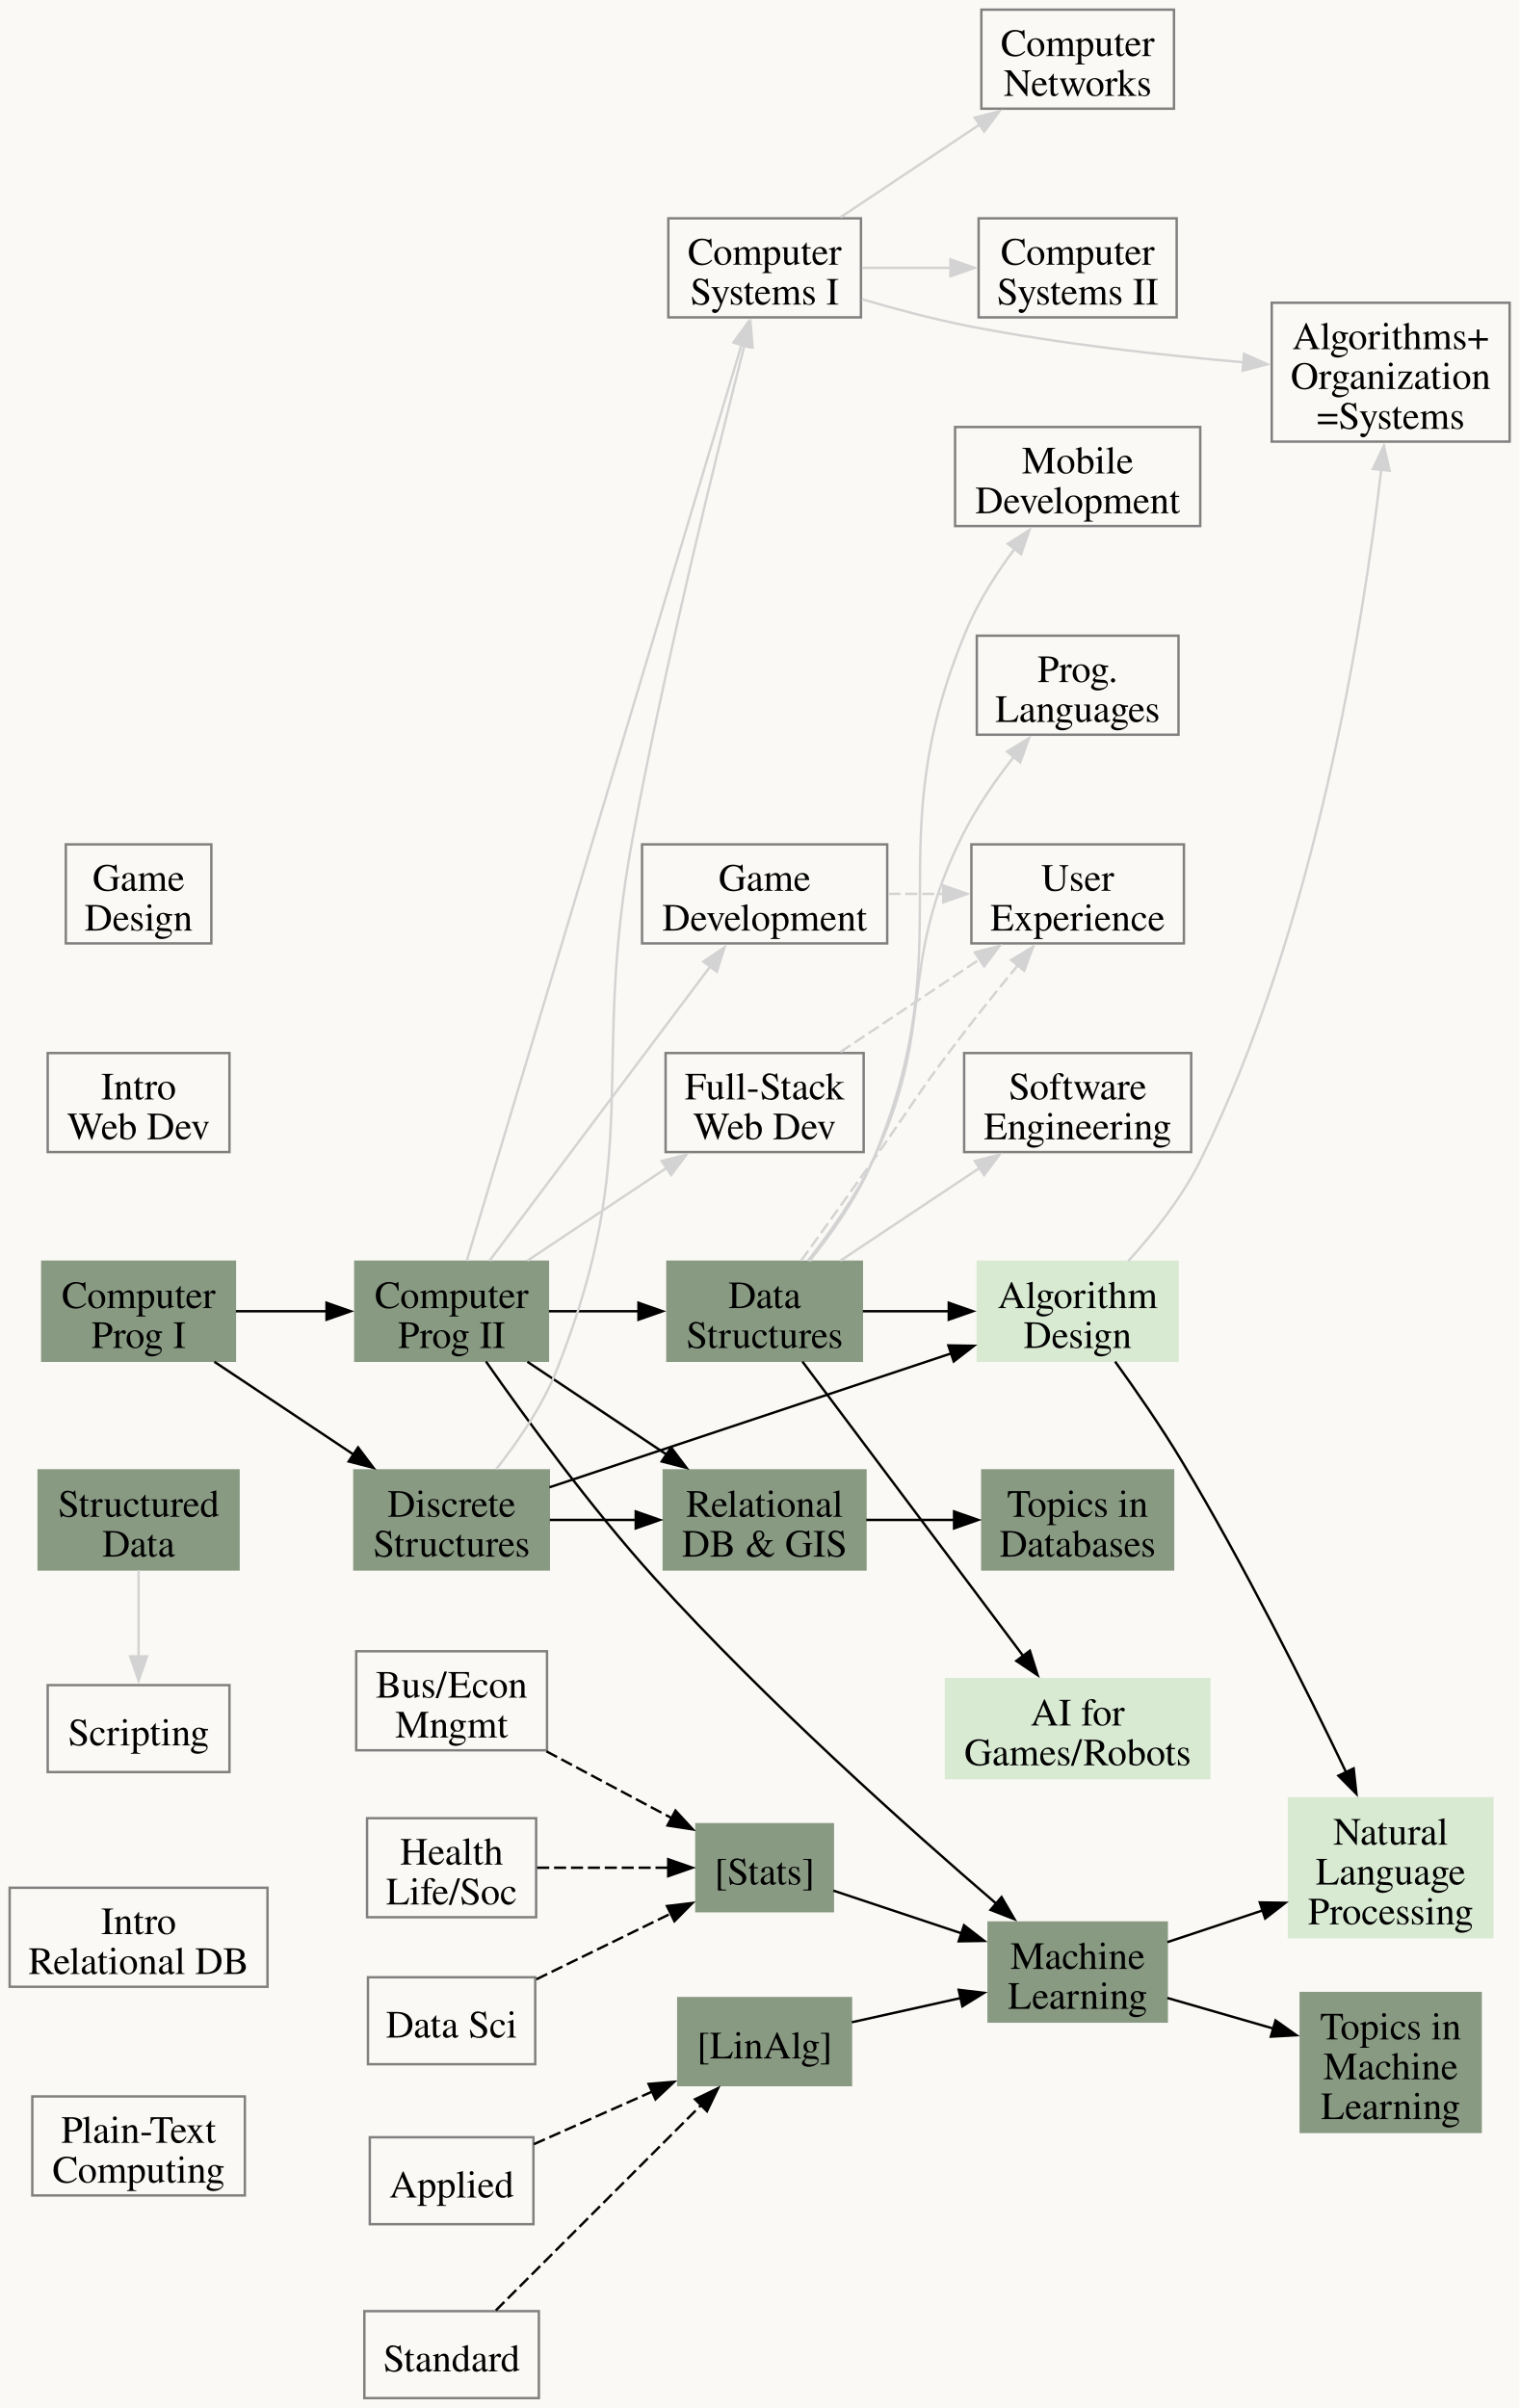
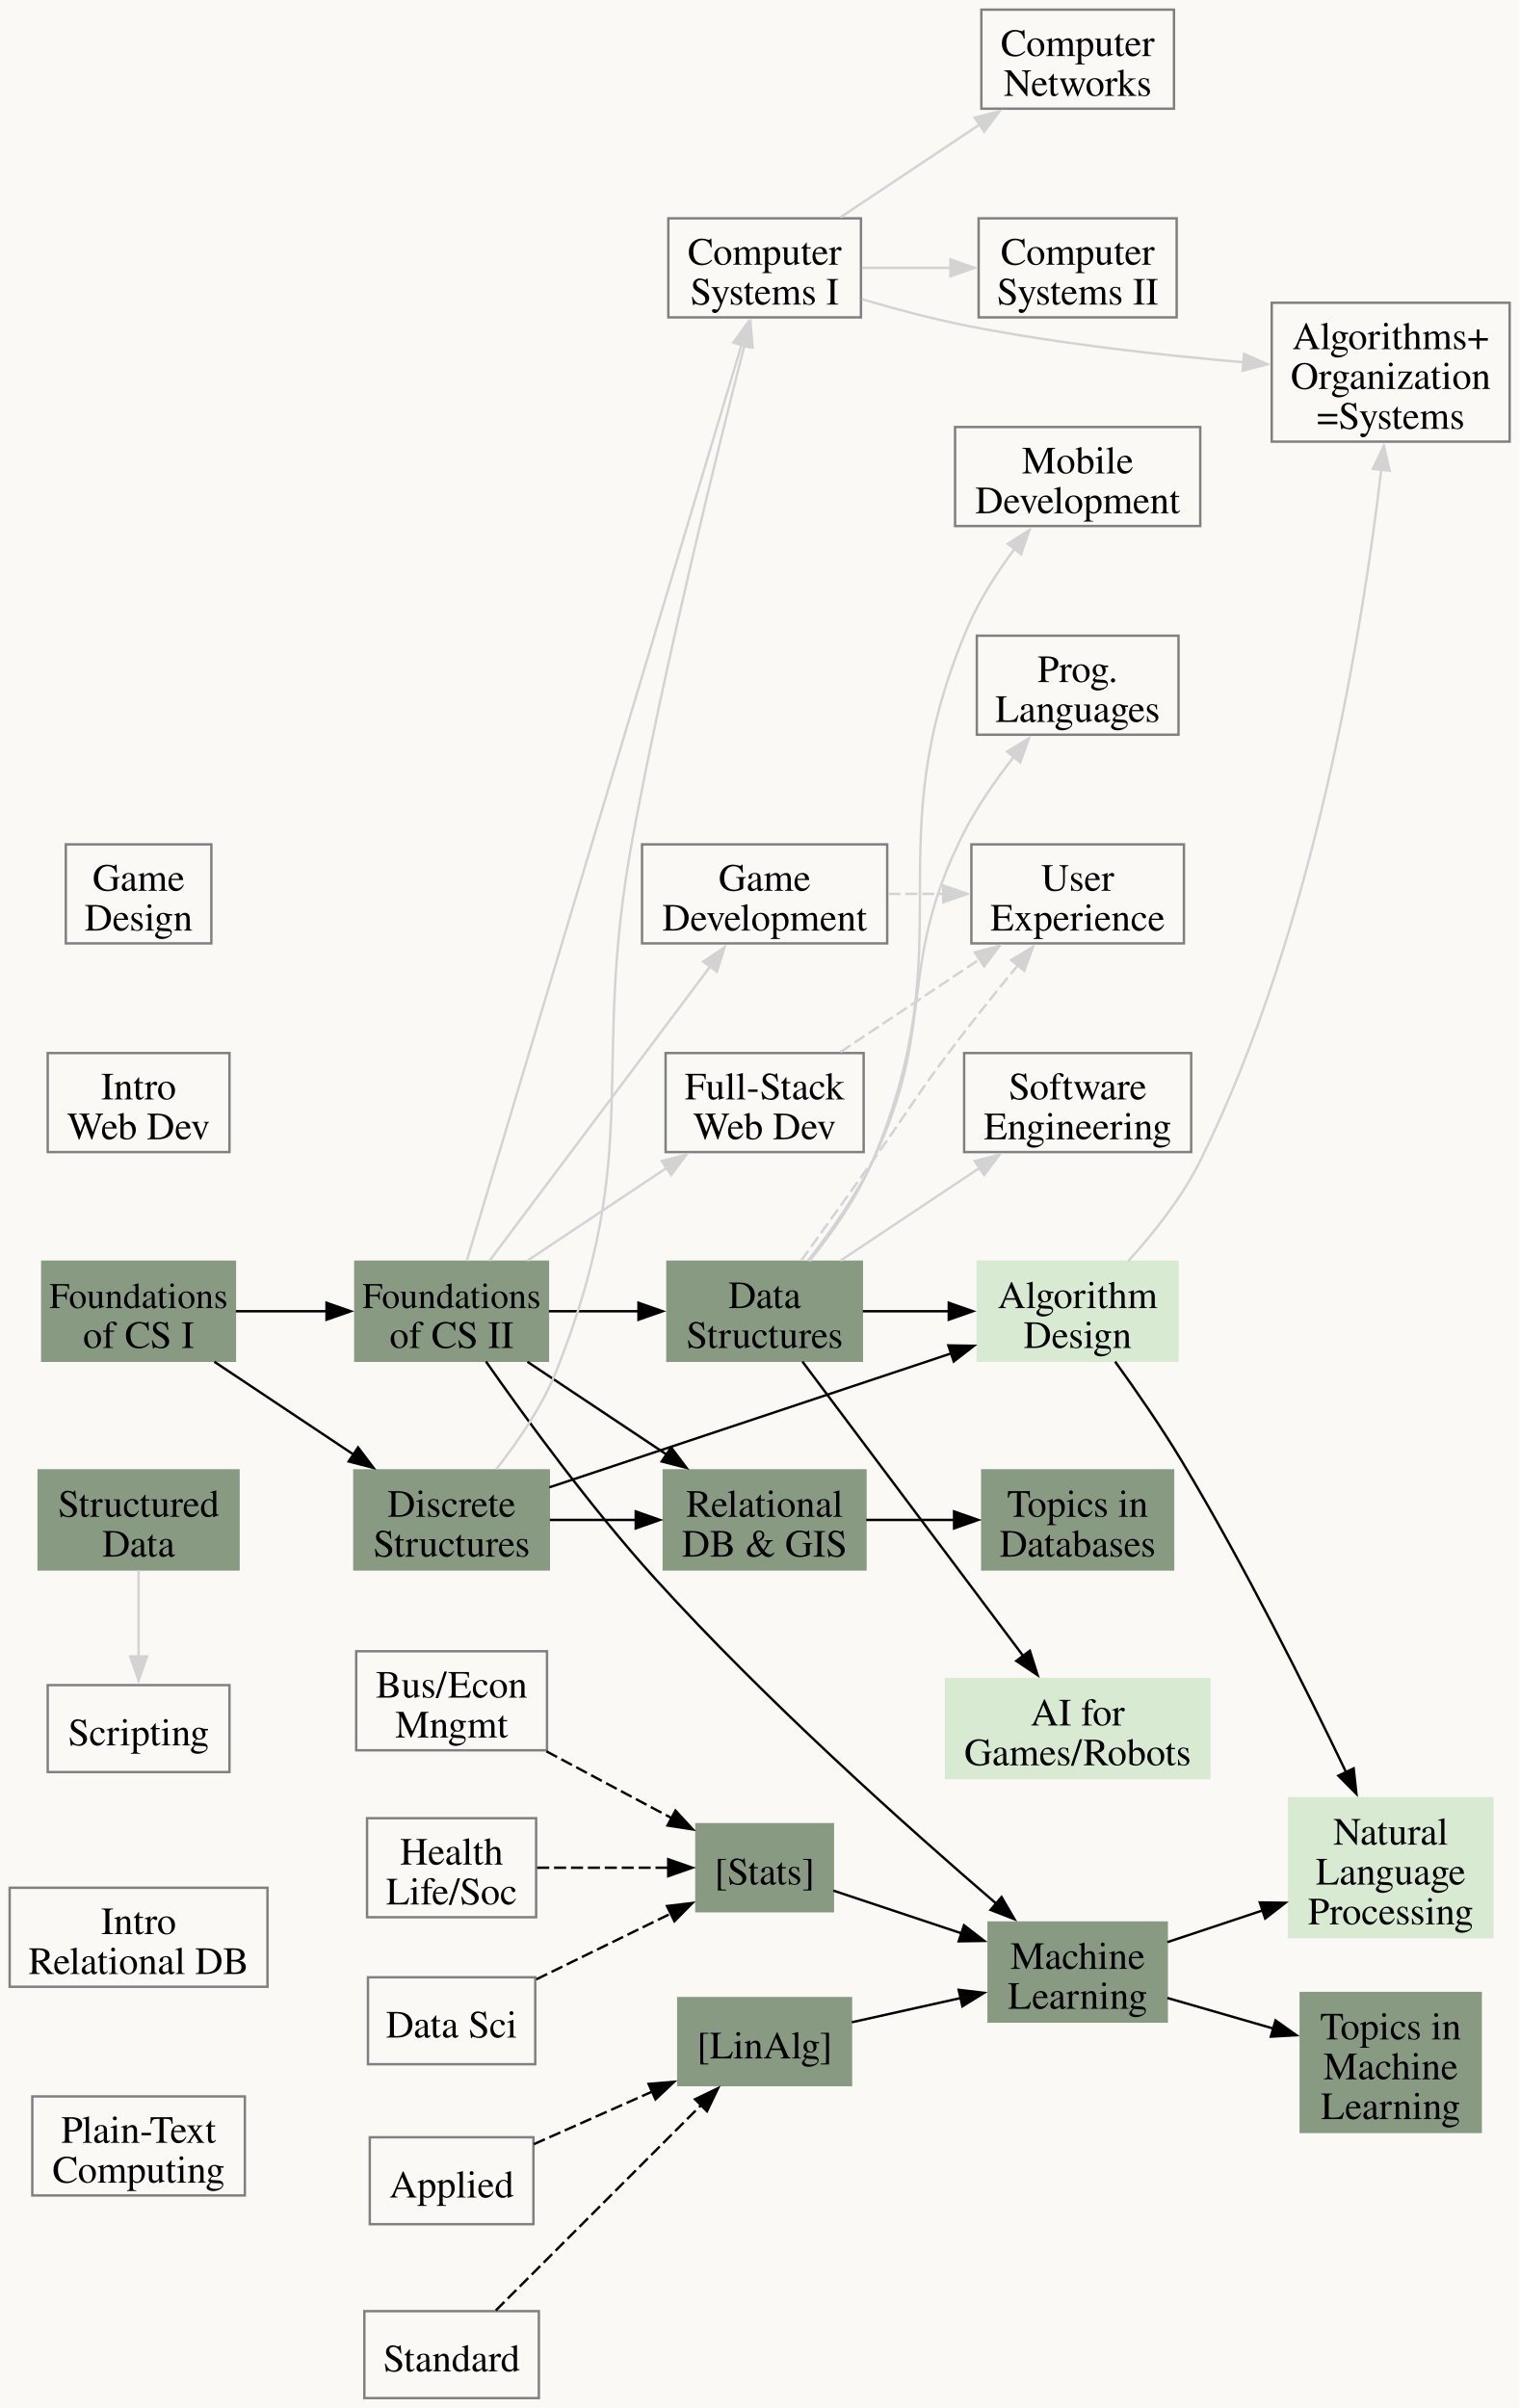
<svg xmlns="http://www.w3.org/2000/svg" width="629pt" height="997pt" viewBox="0.00 0.00 629.00 997.00">
  <g id="graph0" class="graph" transform="scale(1 1) rotate(0) translate(4 992.9)">
    <polygon fill="#faf9f5" stroke="none" points="-4,4 -4,-992.9 625.02,-992.9 625.02,4 -4,4" />
    <g id="node1" class="node">
      <polygon fill="none" stroke="gray" points="91,-556.9 15.75,-556.9 15.75,-515.9 91,-515.9 91,-556.9" />
      <text xml:space="preserve" text-anchor="middle" x="53.38" y="-537.7" font-family="Times" font-size="16.00">Intro</text>
      <text xml:space="preserve" text-anchor="middle" x="53.38" y="-521.2" font-family="Times" font-size="16.00">Web Dev</text>
    </g>
    <g id="node2" class="node">
      <polygon fill="none" stroke="gray" points="83.5,-643.3 23.25,-643.3 23.25,-602.3 83.5,-602.3 83.5,-643.3" />
      <text xml:space="preserve" text-anchor="middle" x="53.38" y="-624.1" font-family="Times" font-size="16.00">Game</text>
      <text xml:space="preserve" text-anchor="middle" x="53.38" y="-607.6" font-family="Times" font-size="16.00">Design</text>
    </g>
    <g id="node3" class="node">
      <polygon fill="#899a83" stroke="#899a83" points="94.75,-384.1 12,-384.1 12,-343.1 94.75,-343.1 94.75,-384.1" />
      <text xml:space="preserve" text-anchor="middle" x="53.38" y="-364.9" font-family="Times" font-size="16.00">Structured</text>
      <text xml:space="preserve" text-anchor="middle" x="53.38" y="-348.4" font-family="Times" font-size="16.00">Data</text>
    </g>
    <g id="node4" class="node">
      <polygon fill="none" stroke="gray" points="91,-295.2 15.75,-295.2 15.75,-259.2 91,-259.2 91,-295.2" />
      <text xml:space="preserve" text-anchor="middle" x="53.38" y="-270.25" font-family="Times" font-size="16.00">Scripting</text>
    </g>
    <g id="edge1" class="edge">
      <path fill="none" stroke="lightgray" d="M53.38,-342.68C53.38,-331.9 53.38,-318.56 53.38,-306.74" />
      <polygon fill="lightgray" stroke="lightgray" points="56.88,-307.09 53.38,-297.09 49.88,-307.09 56.88,-307.09" />
    </g>
    <g id="node5" class="node">
      <polygon fill="none" stroke="gray" points="106.75,-211.3 0,-211.3 0,-170.3 106.75,-170.3 106.75,-211.3" />
      <text xml:space="preserve" text-anchor="middle" x="53.38" y="-192.1" font-family="Times" font-size="16.00">Intro</text>
      <text xml:space="preserve" text-anchor="middle" x="53.38" y="-175.6" font-family="Times" font-size="16.00">Relational DB</text>
    </g>
    <g id="node6" class="node">
      <polygon fill="none" stroke="gray" points="97.38,-124.9 9.38,-124.9 9.38,-83.9 97.38,-83.9 97.38,-124.9" />
      <text xml:space="preserve" text-anchor="middle" x="53.38" y="-105.7" font-family="Times" font-size="16.00">Plain-Text</text>
      <text xml:space="preserve" text-anchor="middle" x="53.38" y="-89.2" font-family="Times" font-size="16.00">Computing</text>
    </g>
    <g id="node7" class="node">
      <polygon fill="#899a83" stroke="#899a83" points="93.25,-470.5 13.5,-470.5 13.5,-429.5 93.25,-429.5 93.25,-470.5" />
-       <text xml:space="preserve" text-anchor="middle" x="53.38" y="-451.3" font-family="Times" font-size="16.00">Computer</text>
-       <text xml:space="preserve" text-anchor="middle" x="53.38" y="-434.8" font-family="Times" font-size="16.00">Prog I</text>
+       <text xml:space="preserve" text-anchor="middle" x="53.38" y="-451.3" font-family="Times" font-size="15.00">Foundations</text>
+       <text xml:space="preserve" text-anchor="middle" x="53.38" y="-434.8" font-family="Times" font-size="16.00">of CS I</text>
    </g>
    <g id="node8" class="node">
      <polygon fill="#899a83" stroke="#899a83" points="222.85,-470.5 143.1,-470.5 143.1,-429.5 222.85,-429.5 222.85,-470.5" />
-       <text xml:space="preserve" text-anchor="middle" x="182.97" y="-451.3" font-family="Times" font-size="16.00">Computer</text>
-       <text xml:space="preserve" text-anchor="middle" x="182.97" y="-434.8" font-family="Times" font-size="16.00">Prog II</text>
+       <text xml:space="preserve" text-anchor="middle" x="182.97" y="-451.3" font-family="Times" font-size="15.00">Foundations</text>
+       <text xml:space="preserve" text-anchor="middle" x="182.97" y="-434.8" font-family="Times" font-size="16.00">of CS II</text>
    </g>
    <g id="edge2" class="edge">
      <path fill="none" stroke="black" d="M93.67,-450C105.62,-450 118.87,-450 131.42,-450" />
      <polygon fill="black" stroke="black" points="131.19,-453.5 141.19,-450 131.19,-446.5 131.19,-453.5" />
    </g>
    <g id="node12" class="node">
      <polygon fill="#899a83" stroke="#899a83" points="223.22,-384.1 142.72,-384.1 142.72,-343.1 223.22,-343.1 223.22,-384.1" />
      <text xml:space="preserve" text-anchor="middle" x="182.97" y="-364.9" font-family="Times" font-size="16.00">Discrete</text>
      <text xml:space="preserve" text-anchor="middle" x="182.97" y="-348.4" font-family="Times" font-size="16.00">Structures</text>
    </g>
    <g id="edge7" class="edge">
      <path fill="none" stroke="black" d="M84.75,-429.08C102.1,-417.52 123.85,-403.01 142.48,-390.6" />
      <polygon fill="black" stroke="black" points="144.25,-393.62 150.63,-385.16 140.37,-387.8 144.25,-393.62" />
    </g>
    <g id="node9" class="node">
      <polygon fill="none" stroke="gray" points="353.57,-556.9 271.57,-556.9 271.57,-515.9 353.57,-515.9 353.57,-556.9" />
      <text xml:space="preserve" text-anchor="middle" x="312.57" y="-537.7" font-family="Times" font-size="16.00">Full-Stack</text>
      <text xml:space="preserve" text-anchor="middle" x="312.57" y="-521.2" font-family="Times" font-size="16.00">Web Dev</text>
    </g>
    <g id="edge3" class="edge">
      <path fill="none" stroke="lightgray" d="M214.35,-470.92C231.7,-482.48 253.45,-496.99 272.08,-509.4" />
      <polygon fill="lightgray" stroke="lightgray" points="269.97,-512.2 280.23,-514.84 273.85,-506.38 269.97,-512.2" />
    </g>
    <g id="node10" class="node">
      <polygon fill="none" stroke="gray" points="363.32,-643.3 261.82,-643.3 261.82,-602.3 363.32,-602.3 363.32,-643.3" />
      <text xml:space="preserve" text-anchor="middle" x="312.57" y="-624.1" font-family="Times" font-size="16.00">Game</text>
      <text xml:space="preserve" text-anchor="middle" x="312.57" y="-607.6" font-family="Times" font-size="16.00">Development</text>
    </g>
    <g id="edge4" class="edge">
      <path fill="none" stroke="lightgray" d="M198.61,-470.84C221.47,-501.33 264.16,-558.24 290.3,-593.1" />
      <polygon fill="lightgray" stroke="lightgray" points="287.18,-594.77 295.98,-600.67 292.78,-590.57 287.18,-594.77" />
    </g>
    <g id="node11" class="node">
      <polygon fill="none" stroke="gray" points="352.45,-902.5 272.7,-902.5 272.7,-861.5 352.45,-861.5 352.45,-902.5" />
      <text xml:space="preserve" text-anchor="middle" x="312.57" y="-883.3" font-family="Times" font-size="16.00">Computer</text>
      <text xml:space="preserve" text-anchor="middle" x="312.57" y="-866.8" font-family="Times" font-size="16.00">Systems I</text>
    </g>
    <g id="edge5" class="edge">
      <path fill="none" stroke="lightgray" d="M189.23,-470.84C210.16,-540.62 277.9,-766.4 303.05,-850.26" />
      <polygon fill="lightgray" stroke="lightgray" points="299.65,-851.1 305.88,-859.67 306.36,-849.09 299.65,-851.1" />
    </g>
    <g id="node13" class="node">
      <polygon fill="#899a83" stroke="#899a83" points="352.82,-470.5 272.32,-470.5 272.32,-429.5 352.82,-429.5 352.82,-470.5" />
      <text xml:space="preserve" text-anchor="middle" x="312.57" y="-451.3" font-family="Times" font-size="16.00">Data</text>
      <text xml:space="preserve" text-anchor="middle" x="312.57" y="-434.8" font-family="Times" font-size="16.00">Structures</text>
    </g>
    <g id="edge8" class="edge">
      <path fill="none" stroke="black" d="M223.27,-450C235.1,-450 248.22,-450 260.67,-450" />
      <polygon fill="black" stroke="black" points="260.34,-453.5 270.34,-450 260.34,-446.5 260.34,-453.5" />
    </g>
    <g id="node14" class="node">
      <polygon fill="#899a83" stroke="#899a83" points="354.32,-384.1 270.82,-384.1 270.82,-343.1 354.32,-343.1 354.32,-384.1" />
      <text xml:space="preserve" text-anchor="middle" x="312.57" y="-364.9" font-family="Times" font-size="16.00">Relational</text>
      <text xml:space="preserve" text-anchor="middle" x="312.57" y="-348.4" font-family="Times" font-size="16.00">DB &amp; GIS</text>
    </g>
    <g id="edge9" class="edge">
      <path fill="none" stroke="black" d="M214.35,-429.08C231.7,-417.52 253.45,-403.01 272.08,-390.6" />
      <polygon fill="black" stroke="black" points="273.85,-393.62 280.23,-385.16 269.97,-387.8 273.85,-393.62" />
    </g>
    <g id="node21" class="node">
      <polygon fill="#899a83" stroke="#899a83" points="479.05,-196.9 405.3,-196.9 405.3,-155.9 479.05,-155.9 479.05,-196.9" />
      <text xml:space="preserve" text-anchor="middle" x="442.17" y="-177.7" font-family="Times" font-size="16.00">Machine</text>
      <text xml:space="preserve" text-anchor="middle" x="442.17" y="-161.2" font-family="Times" font-size="16.00">Learning</text>
    </g>
    <g id="edge20" class="edge">
      <path fill="none" stroke="black" d="M197.19,-429.2C213.17,-406.33 240.41,-368.91 267.12,-339.4 313.05,-288.67 372.38,-235.71 408.83,-204.41" />
      <polygon fill="black" stroke="black" points="410.66,-207.45 415.99,-198.3 406.11,-202.13 410.66,-207.45" />
    </g>
    <g id="node19" class="node">
      <polygon fill="none" stroke="gray" points="486.17,-643.3 398.17,-643.3 398.17,-602.3 486.17,-602.3 486.17,-643.3" />
      <text xml:space="preserve" text-anchor="middle" x="442.17" y="-624.1" font-family="Times" font-size="16.00">User</text>
      <text xml:space="preserve" text-anchor="middle" x="442.17" y="-607.6" font-family="Times" font-size="16.00">Experience</text>
    </g>
    <g id="edge16" class="edge">
      <path fill="none" stroke="lightgray" stroke-dasharray="5,2" d="M343.95,-557.32C361.3,-568.88 383.05,-583.39 401.68,-595.8" />
      <polygon fill="lightgray" stroke="lightgray" points="399.57,-598.6 409.83,-601.24 403.45,-592.78 399.57,-598.6" />
    </g>
    <g id="edge17" class="edge">
      <path fill="none" stroke="lightgray" stroke-dasharray="5,2" d="M363.8,-622.8C371.31,-622.8 379.09,-622.8 386.68,-622.8" />
      <polygon fill="lightgray" stroke="lightgray" points="386.51,-626.3 396.51,-622.8 386.51,-619.3 386.51,-626.3" />
    </g>
    <g id="node16" class="node">
      <polygon fill="none" stroke="gray" points="483.17,-902.5 401.17,-902.5 401.17,-861.5 483.17,-861.5 483.17,-902.5" />
      <text xml:space="preserve" text-anchor="middle" x="442.17" y="-883.3" font-family="Times" font-size="16.00">Computer</text>
      <text xml:space="preserve" text-anchor="middle" x="442.17" y="-866.8" font-family="Times" font-size="16.00">Systems II</text>
    </g>
    <g id="edge12" class="edge">
      <path fill="none" stroke="lightgray" d="M352.87,-882C364.47,-882 377.3,-882 389.53,-882" />
      <polygon fill="lightgray" stroke="lightgray" points="389.5,-885.5 399.5,-882 389.5,-878.5 389.5,-885.5" />
    </g>
    <g id="node25" class="node">
      <polygon fill="none" stroke="gray" points="482.05,-988.9 402.3,-988.9 402.3,-947.9 482.05,-947.9 482.05,-988.9" />
      <text xml:space="preserve" text-anchor="middle" x="442.17" y="-969.7" font-family="Times" font-size="16.00">Computer</text>
      <text xml:space="preserve" text-anchor="middle" x="442.17" y="-953.2" font-family="Times" font-size="16.00">Networks</text>
    </g>
    <g id="edge24" class="edge">
      <path fill="none" stroke="lightgray" d="M343.95,-902.92C361.3,-914.48 383.05,-928.99 401.68,-941.4" />
      <polygon fill="lightgray" stroke="lightgray" points="399.57,-944.2 409.83,-946.84 403.45,-938.38 399.57,-944.2" />
    </g>
    <g id="node27" class="node">
      <polygon fill="none" stroke="gray" points="621.02,-867.55 522.52,-867.55 522.52,-810.05 621.02,-810.05 621.02,-867.55" />
      <text xml:space="preserve" text-anchor="middle" x="571.77" y="-848.35" font-family="Times" font-size="16.00">Algorithms+</text>
      <text xml:space="preserve" text-anchor="middle" x="571.77" y="-831.85" font-family="Times" font-size="16.00">Organization</text>
      <text xml:space="preserve" text-anchor="middle" x="571.77" y="-815.35" font-family="Times" font-size="16.00">=Systems</text>
    </g>
    <g id="edge26" class="edge">
      <path fill="none" stroke="lightgray" d="M352.83,-869.02C366.84,-864.9 382.73,-860.68 397.47,-857.8 434.92,-850.48 477.47,-845.77 511.16,-842.87" />
      <polygon fill="lightgray" stroke="lightgray" points="511.04,-846.4 520.72,-842.08 510.47,-839.42 511.04,-846.4" />
    </g>
    <g id="edge6" class="edge">
      <path fill="none" stroke="lightgray" d="M201.43,-384.59C210.46,-396.01 220.64,-410.84 226.55,-425.8 263.06,-518.15 239.88,-549.38 258.12,-647 271.79,-720.12 292.71,-804.91 304.23,-849.97" />
      <polygon fill="lightgray" stroke="lightgray" points="300.83,-850.78 306.71,-859.6 307.61,-849.04 300.83,-850.78" />
    </g>
    <g id="edge10" class="edge">
      <path fill="none" stroke="black" d="M223.63,-363.6C234.99,-363.6 247.51,-363.6 259.48,-363.6" />
      <polygon fill="black" stroke="black" points="259.21,-367.1 269.21,-363.6 259.21,-360.1 259.21,-367.1" />
    </g>
    <g id="node17" class="node">
      <polygon fill="#d9ead3" stroke="#d9ead3" points="483.55,-470.5 400.8,-470.5 400.8,-429.5 483.55,-429.5 483.55,-470.5" />
      <text xml:space="preserve" text-anchor="middle" x="442.17" y="-451.3" font-family="Times" font-size="16.00">Algorithm</text>
      <text xml:space="preserve" text-anchor="middle" x="442.17" y="-434.8" font-family="Times" font-size="16.00">Design</text>
    </g>
    <g id="edge13" class="edge">
      <path fill="none" stroke="black" d="M223.47,-377.1C268.35,-392.06 340.85,-416.22 389.95,-432.59" />
      <polygon fill="black" stroke="black" points="388.64,-435.85 399.24,-435.69 390.86,-429.2 388.64,-435.85" />
    </g>
    <g id="node15" class="node">
      <polygon fill="none" stroke="gray" points="492.92,-816.1 391.42,-816.1 391.42,-775.1 492.92,-775.1 492.92,-816.1" />
      <text xml:space="preserve" text-anchor="middle" x="442.17" y="-796.9" font-family="Times" font-size="16.00">Mobile</text>
      <text xml:space="preserve" text-anchor="middle" x="442.17" y="-780.4" font-family="Times" font-size="16.00">Development</text>
    </g>
    <g id="edge11" class="edge">
      <path fill="none" stroke="lightgray" d="M331.08,-470.72C340.34,-482.19 350.91,-497.13 357.27,-512.2 396.15,-604.19 357.49,-641.57 396.72,-733.4 401.58,-744.77 408.86,-756.04 416.18,-765.8" />
      <polygon fill="lightgray" stroke="lightgray" points="413.26,-767.75 422.19,-773.46 418.76,-763.43 413.26,-767.75" />
    </g>
    <g id="edge14" class="edge">
      <path fill="none" stroke="black" d="M353.23,-450C364.59,-450 377.11,-450 389.08,-450" />
      <polygon fill="black" stroke="black" points="388.81,-453.5 398.81,-450 388.81,-446.5 388.81,-453.5" />
    </g>
    <g id="node18" class="node">
      <polygon fill="none" stroke="gray" points="483.92,-729.7 400.42,-729.7 400.42,-688.7 483.92,-688.7 483.92,-729.7" />
      <text xml:space="preserve" text-anchor="middle" x="442.17" y="-710.5" font-family="Times" font-size="16.00">Prog.</text>
      <text xml:space="preserve" text-anchor="middle" x="442.17" y="-694" font-family="Times" font-size="16.00">Languages</text>
    </g>
    <g id="edge15" class="edge">
      <path fill="none" stroke="lightgray" d="M330.52,-470.97C339.62,-482.51 350.22,-497.44 357.27,-512.2 384.1,-568.27 366.79,-591.36 394.47,-647 400.13,-658.36 407.99,-669.69 415.7,-679.51" />
      <polygon fill="lightgray" stroke="lightgray" points="412.97,-681.71 422.01,-687.24 418.4,-677.28 412.97,-681.71" />
    </g>
    <g id="edge18" class="edge">
      <path fill="none" stroke="lightgray" stroke-dasharray="5,2" d="M327.72,-470.99C336.4,-483.03 347.47,-498.45 357.27,-512.2 372.56,-533.65 375.54,-539.62 391.47,-560.6 399.75,-571.5 409.14,-583.19 417.57,-593.46" />
      <polygon fill="lightgray" stroke="lightgray" points="414.65,-595.42 423.72,-600.9 420.05,-590.96 414.65,-595.42" />
    </g>
    <g id="node20" class="node">
      <polygon fill="none" stroke="gray" points="489.17,-556.9 395.17,-556.9 395.17,-515.9 489.17,-515.9 489.17,-556.9" />
      <text xml:space="preserve" text-anchor="middle" x="442.17" y="-537.7" font-family="Times" font-size="16.00">Software</text>
      <text xml:space="preserve" text-anchor="middle" x="442.17" y="-521.2" font-family="Times" font-size="16.00">Engineering</text>
    </g>
    <g id="edge19" class="edge">
      <path fill="none" stroke="lightgray" d="M343.95,-470.92C361.3,-482.48 383.05,-496.99 401.68,-509.4" />
      <polygon fill="lightgray" stroke="lightgray" points="399.57,-512.2 409.83,-514.84 403.45,-506.38 399.57,-512.2" />
    </g>
    <g id="node24" class="node">
      <polygon fill="#d9ead3" stroke="#d9ead3" points="496.67,-297.7 387.67,-297.7 387.67,-256.7 496.67,-256.7 496.67,-297.7" />
      <text xml:space="preserve" text-anchor="middle" x="442.17" y="-278.5" font-family="Times" font-size="16.00">AI for</text>
      <text xml:space="preserve" text-anchor="middle" x="442.17" y="-262" font-family="Times" font-size="16.00">Games/Robots</text>
    </g>
    <g id="edge23" class="edge">
      <path fill="none" stroke="black" d="M328.21,-429.16C351.07,-398.67 393.76,-341.76 419.9,-306.9" />
      <polygon fill="black" stroke="black" points="422.38,-309.43 425.58,-299.33 416.78,-305.23 422.38,-309.43" />
    </g>
    <g id="node26" class="node">
      <polygon fill="#899a83" stroke="#899a83" points="481.67,-384.1 402.67,-384.1 402.67,-343.1 481.67,-343.1 481.67,-384.1" />
      <text xml:space="preserve" text-anchor="middle" x="442.17" y="-364.9" font-family="Times" font-size="16.00">Topics in</text>
      <text xml:space="preserve" text-anchor="middle" x="442.17" y="-348.4" font-family="Times" font-size="16.00">Databases</text>
    </g>
    <g id="edge25" class="edge">
      <path fill="none" stroke="black" d="M354.65,-363.6C366.3,-363.6 379.07,-363.6 391.17,-363.6" />
      <polygon fill="black" stroke="black" points="391,-367.1 401,-363.6 391,-360.1 391,-367.1" />
    </g>
    <g id="edge27" class="edge">
      <path fill="none" stroke="lightgray" d="M463.1,-470.77C473.45,-482.13 485.32,-496.97 492.87,-512.2 540.58,-608.38 560.47,-735.07 567.89,-798.69" />
      <polygon fill="lightgray" stroke="lightgray" points="564.37,-798.76 568.96,-808.31 571.33,-797.99 564.37,-798.76" />
    </g>
    <g id="node29" class="node">
      <polygon fill="#d9ead3" stroke="#d9ead3" points="613.9,-248.35 529.65,-248.35 529.65,-190.85 613.9,-190.85 613.9,-248.35" />
      <text xml:space="preserve" text-anchor="middle" x="571.77" y="-229.15" font-family="Times" font-size="16.00">Natural</text>
      <text xml:space="preserve" text-anchor="middle" x="571.77" y="-212.65" font-family="Times" font-size="16.00">Language</text>
      <text xml:space="preserve" text-anchor="middle" x="571.77" y="-196.15" font-family="Times" font-size="16.00">Processing</text>
    </g>
    <g id="edge30" class="edge">
      <path fill="none" stroke="black" d="M457.68,-429.16C466.25,-417.29 476.85,-402 485.37,-387.8 511.11,-344.95 536.79,-293.58 553.38,-258.97" />
      <polygon fill="black" stroke="black" points="556.44,-260.7 557.58,-250.17 550.12,-257.69 556.44,-260.7" />
    </g>
    <g id="node28" class="node">
      <polygon fill="#899a83" stroke="#899a83" points="609.02,-167.71 534.52,-167.71 534.52,-110.21 609.02,-110.21 609.02,-167.71" />
      <text xml:space="preserve" text-anchor="middle" x="571.77" y="-148.51" font-family="Times" font-size="16.00">Topics in</text>
      <text xml:space="preserve" text-anchor="middle" x="571.77" y="-132.01" font-family="Times" font-size="16.00">Machine</text>
      <text xml:space="preserve" text-anchor="middle" x="571.77" y="-115.51" font-family="Times" font-size="16.00">Learning</text>
    </g>
    <g id="edge28" class="edge">
      <path fill="none" stroke="black" d="M479.31,-165.67C493.02,-161.71 508.76,-157.16 523.33,-152.96" />
      <polygon fill="black" stroke="black" points="524.09,-156.38 532.73,-150.24 522.15,-149.65 524.09,-156.38" />
    </g>
    <g id="edge29" class="edge">
      <path fill="none" stroke="black" d="M479.31,-188.78C491.58,-192.87 505.49,-197.5 518.71,-201.91" />
      <polygon fill="black" stroke="black" points="517.58,-205.23 528.18,-205.07 519.8,-198.58 517.58,-205.23" />
    </g>
    <g id="node22" class="node">
      <polygon fill="#899a83" stroke="#899a83" points="340.82,-237.6 284.32,-237.6 284.32,-201.6 340.82,-201.6 340.82,-237.6" />
      <text xml:space="preserve" text-anchor="middle" x="312.57" y="-212.65" font-family="Times" font-size="16.00">[Stats]</text>
    </g>
    <g id="edge21" class="edge">
      <path fill="none" stroke="black" d="M341.02,-210.12C356.57,-204.94 376.25,-198.38 394.1,-192.42" />
      <polygon fill="black" stroke="black" points="395.12,-195.77 403.5,-189.29 392.91,-189.13 395.12,-195.77" />
    </g>
    <g id="node23" class="node">
      <polygon fill="#899a83" stroke="#899a83" points="348.32,-165.6 276.82,-165.6 276.82,-129.6 348.32,-129.6 348.32,-165.6" />
      <text xml:space="preserve" text-anchor="middle" x="312.57" y="-140.65" font-family="Times" font-size="16.00">[LinAlg]</text>
    </g>
    <g id="edge22" class="edge">
      <path fill="none" stroke="black" d="M348.68,-155.62C362.64,-158.73 378.84,-162.32 393.78,-165.65" />
      <polygon fill="black" stroke="black" points="392.92,-169.04 403.44,-167.79 394.43,-162.21 392.92,-169.04" />
    </g>
    <g id="node30" class="node">
      <polygon fill="none" stroke="gray" points="222.47,-309.22 143.47,-309.22 143.47,-268.22 222.47,-268.22 222.47,-309.22" />
      <text xml:space="preserve" text-anchor="middle" x="182.97" y="-290.02" font-family="Times" font-size="16.00">Bus/Econ</text>
      <text xml:space="preserve" text-anchor="middle" x="182.97" y="-273.52" font-family="Times" font-size="16.00">Mngmt</text>
    </g>
    <g id="edge31" class="edge">
      <path fill="none" stroke="black" stroke-dasharray="5,2" d="M222.21,-267.79C238.75,-258.98 257.92,-248.75 274.35,-239.99" />
      <polygon fill="black" stroke="black" points="275.66,-243.26 282.84,-235.46 272.37,-237.08 275.66,-243.26" />
    </g>
    <g id="node31" class="node">
      <polygon fill="none" stroke="gray" points="217.97,-240.1 147.97,-240.1 147.97,-199.1 217.97,-199.1 217.97,-240.1" />
      <text xml:space="preserve" text-anchor="middle" x="182.97" y="-220.9" font-family="Times" font-size="16.00">Health</text>
      <text xml:space="preserve" text-anchor="middle" x="182.97" y="-204.4" font-family="Times" font-size="16.00">Life/Soc</text>
    </g>
    <g id="edge32" class="edge">
      <path fill="none" stroke="black" stroke-dasharray="5,2" d="M218.39,-219.6C235.2,-219.6 255.35,-219.6 272.69,-219.6" />
      <polygon fill="black" stroke="black" points="272.66,-223.1 282.66,-219.6 272.66,-216.1 272.66,-223.1" />
    </g>
    <g id="node32" class="node">
      <polygon fill="none" stroke="gray" points="217.6,-174.24 148.35,-174.24 148.35,-138.24 217.6,-138.24 217.6,-174.24" />
      <text xml:space="preserve" text-anchor="middle" x="182.97" y="-149.29" font-family="Times" font-size="16.00">Data Sci</text>
    </g>
    <g id="edge33" class="edge">
      <path fill="none" stroke="black" stroke-dasharray="5,2" d="M218.05,-173.39C235.34,-181.84 256.25,-192.06 273.99,-200.74" />
      <polygon fill="black" stroke="black" points="272.15,-203.73 282.67,-204.98 275.22,-197.44 272.15,-203.73" />
    </g>
    <g id="node33" class="node">
      <polygon fill="none" stroke="gray" points="216.85,-108 149.1,-108 149.1,-72 216.85,-72 216.85,-108" />
      <text xml:space="preserve" text-anchor="middle" x="182.97" y="-83.05" font-family="Times" font-size="16.00">Applied</text>
    </g>
    <g id="edge34" class="edge">
      <path fill="none" stroke="black" stroke-dasharray="5,2" d="M217.03,-105.13C232.04,-111.81 249.91,-119.75 266.12,-126.95" />
      <polygon fill="black" stroke="black" points="264.54,-130.08 275.1,-130.95 267.39,-123.69 264.54,-130.08" />
    </g>
    <g id="node34" class="node">
      <polygon fill="none" stroke="gray" points="219.1,-36 146.85,-36 146.85,0 219.1,0 219.1,-36" />
      <text xml:space="preserve" text-anchor="middle" x="182.97" y="-11.05" font-family="Times" font-size="16.00">Standard</text>
    </g>
    <g id="edge35" class="edge">
      <path fill="none" stroke="black" stroke-dasharray="5,2" d="M201.27,-36.29C223.46,-58.49 261.03,-96.06 286.31,-121.34" />
      <polygon fill="black" stroke="black" points="283.76,-123.73 293.3,-128.33 288.71,-118.78 283.76,-123.73" />
    </g>
  </g>
</svg>
